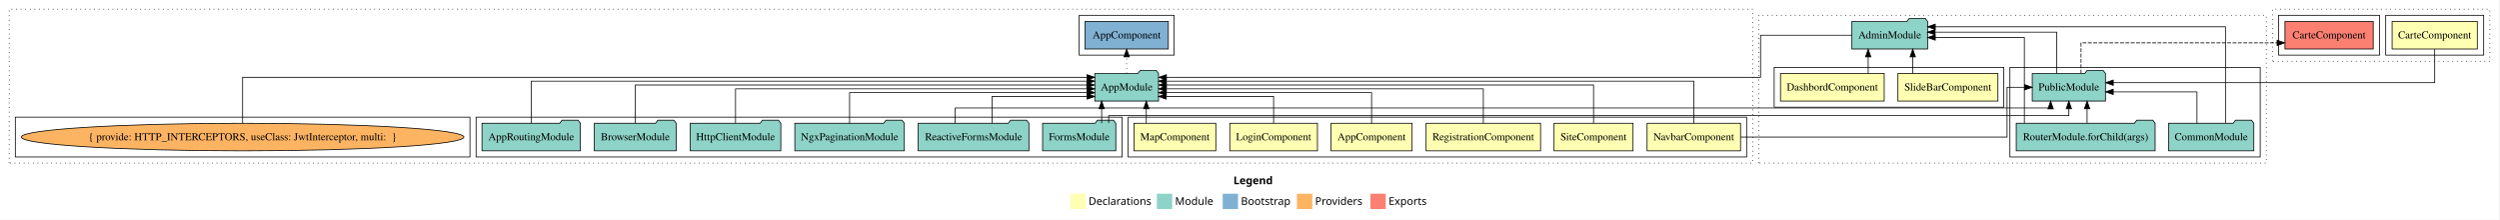
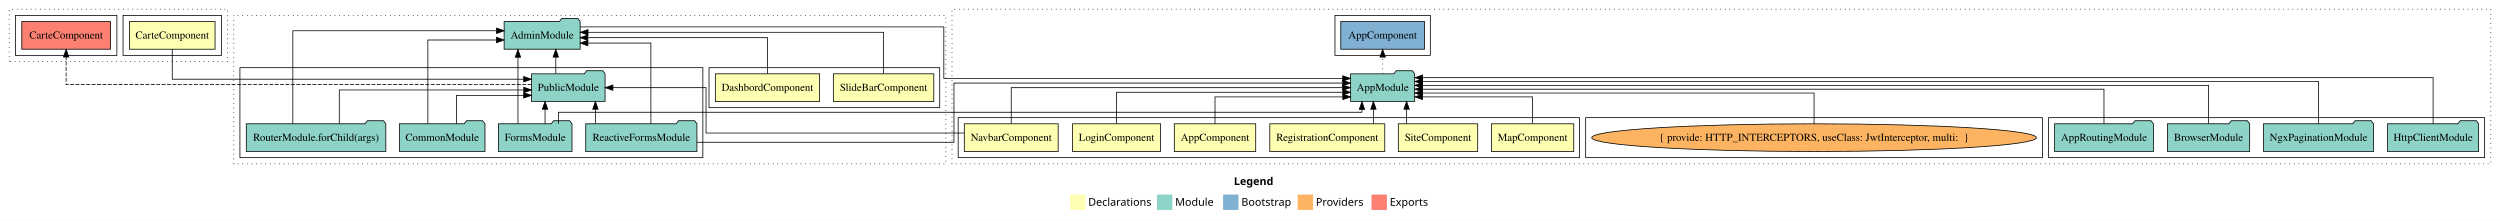
- <svg xmlns="http://www.w3.org/2000/svg" width="3265pt" height="287pt" viewBox="0.00 0.00 3265.00 287.00">
+ <svg xmlns="http://www.w3.org/2000/svg" width="3251pt" height="287pt" viewBox="0.00 0.00 3251.00 287.00">
  <g id="graph0" class="graph" transform="scale(1 1) rotate(0) translate(4 283)">
-     <polygon fill="white" stroke="transparent" points="-4,4 -4,-283 3261,-283 3261,4 -4,4" />
-     <text text-anchor="start" x="1607.51" y="-42.4" font-family="Times-12" font-weight="bold" font-size="14.00">Legend</text>
-     <polygon fill="#ffffb3" stroke="transparent" points="1394.5,-10 1394.5,-30 1414.5,-30 1414.5,-10 1394.5,-10" />
-     <text text-anchor="start" x="1418.13" y="-15.4" font-family="Times-12" font-size="14.00">  Declarations</text>
-     <polygon fill="#8dd3c7" stroke="transparent" points="1507.5,-10 1507.5,-30 1527.5,-30 1527.5,-10 1507.5,-10" />
-     <text text-anchor="start" x="1531.23" y="-15.4" font-family="Times-12" font-size="14.00">  Module</text>
-     <polygon fill="#80b1d3" stroke="transparent" points="1593.5,-10 1593.5,-30 1613.5,-30 1613.5,-10 1593.5,-10" />
-     <text text-anchor="start" x="1617.28" y="-15.4" font-family="Times-12" font-size="14.00">  Bootstrap</text>
-     <polygon fill="#fdb462" stroke="transparent" points="1690.5,-10 1690.5,-30 1710.5,-30 1710.5,-10 1690.5,-10" />
-     <text text-anchor="start" x="1714.17" y="-15.4" font-family="Times-12" font-size="14.00">  Providers</text>
-     <polygon fill="#fb8072" stroke="transparent" points="1786.5,-10 1786.5,-30 1806.5,-30 1806.5,-10 1786.5,-10" />
-     <text text-anchor="start" x="1810.23" y="-15.4" font-family="Times-12" font-size="14.00">  Exports</text>
+     <polygon fill="white" stroke="transparent" points="-4,4 -4,-283 3247,-283 3247,4 -4,4" />
+     <text text-anchor="start" x="1600.51" y="-42.4" font-family="Times-12" font-weight="bold" font-size="14.00">Legend</text>
+     <polygon fill="#ffffb3" stroke="transparent" points="1387.5,-10 1387.5,-30 1407.5,-30 1407.5,-10 1387.5,-10" />
+     <text text-anchor="start" x="1411.13" y="-15.4" font-family="Times-12" font-size="14.00">  Declarations</text>
+     <polygon fill="#8dd3c7" stroke="transparent" points="1500.5,-10 1500.5,-30 1520.5,-30 1520.5,-10 1500.5,-10" />
+     <text text-anchor="start" x="1524.23" y="-15.4" font-family="Times-12" font-size="14.00">  Module</text>
+     <polygon fill="#80b1d3" stroke="transparent" points="1586.5,-10 1586.5,-30 1606.5,-30 1606.5,-10 1586.5,-10" />
+     <text text-anchor="start" x="1610.28" y="-15.4" font-family="Times-12" font-size="14.00">  Bootstrap</text>
+     <polygon fill="#fdb462" stroke="transparent" points="1683.5,-10 1683.5,-30 1703.5,-30 1703.5,-10 1683.5,-10" />
+     <text text-anchor="start" x="1707.17" y="-15.4" font-family="Times-12" font-size="14.00">  Providers</text>
+     <polygon fill="#fb8072" stroke="transparent" points="1779.5,-10 1779.5,-30 1799.5,-30 1799.5,-10 1779.5,-10" />
+     <text text-anchor="start" x="1803.23" y="-15.4" font-family="Times-12" font-size="14.00">  Exports</text>
    <g id="clust1" class="cluster">
-       <polygon fill="none" stroke="black" stroke-dasharray="1,5" points="2294,-70 2294,-263 2957,-263 2957,-70 2294,-70" />
+       <polygon fill="none" stroke="black" stroke-dasharray="1,5" points="300,-70 300,-263 1226,-263 1226,-70 300,-70" />
    </g>
    <g id="clust2" class="cluster">
-       <polygon fill="none" stroke="black" points="2314,-143 2314,-195 2614,-195 2614,-143 2314,-143" />
+       <polygon fill="none" stroke="black" points="918,-143 918,-195 1218,-195 1218,-143 918,-143" />
    </g>
    <g id="clust5" class="cluster">
-       <polygon fill="none" stroke="black" points="2622,-78 2622,-195 2949,-195 2949,-78 2622,-78" />
+       <polygon fill="none" stroke="black" points="308,-78 308,-195 910,-195 910,-78 308,-78" />
    </g>
    <g id="clust9" class="cluster">
-       <polygon fill="none" stroke="black" stroke-dasharray="1,5" points="8,-70 8,-271 2286,-271 2286,-70 8,-70" />
+       <polygon fill="none" stroke="black" stroke-dasharray="1,5" points="1234,-70 1234,-271 3235,-271 3235,-70 1234,-70" />
    </g>
    <g id="clust10" class="cluster">
-       <polygon fill="none" stroke="black" points="1470,-78 1470,-130 2278,-130 2278,-78 1470,-78" />
+       <polygon fill="none" stroke="black" points="1242,-78 1242,-130 2050,-130 2050,-78 1242,-78" />
    </g>
    <g id="clust17" class="cluster">
-       <polygon fill="none" stroke="black" points="618,-78 618,-130 1462,-130 1462,-78 618,-78" />
+       <polygon fill="none" stroke="black" points="2660,-78 2660,-130 3227,-130 3227,-78 2660,-78" />
    </g>
    <g id="clust19" class="cluster">
-       <polygon fill="none" stroke="black" points="1406,-211 1406,-263 1530,-263 1530,-211 1406,-211" />
+       <polygon fill="none" stroke="black" points="1732,-211 1732,-263 1856,-263 1856,-211 1732,-211" />
    </g>
    <g id="clust20" class="cluster">
-       <polygon fill="none" stroke="black" points="16,-78 16,-130 610,-130 610,-78 16,-78" />
+       <polygon fill="none" stroke="black" points="2058,-78 2058,-130 2652,-130 2652,-78 2058,-78" />
    </g>
    <g id="clust21" class="cluster">
-       <polygon fill="none" stroke="black" stroke-dasharray="1,5" points="2965,-203 2965,-271 3249,-271 3249,-203 2965,-203" />
+       <polygon fill="none" stroke="black" stroke-dasharray="1,5" points="8,-203 8,-271 292,-271 292,-203 8,-203" />
    </g>
    <g id="clust22" class="cluster">
-       <polygon fill="none" stroke="black" points="3113,-211 3113,-263 3241,-263 3241,-211 3113,-211" />
+       <polygon fill="none" stroke="black" points="156,-211 156,-263 284,-263 284,-211 156,-211" />
    </g>
    <g id="clust26" class="cluster">
-       <polygon fill="none" stroke="black" points="2973,-211 2973,-263 3105,-263 3105,-211 2973,-211" />
+       <polygon fill="none" stroke="black" points="16,-211 16,-263 148,-263 148,-211 16,-211" />
    </g>
    <g id="node1" class="node">
-       <polygon fill="#ffffb3" stroke="black" points="2606.32,-187 2475.68,-187 2475.68,-151 2606.32,-151 2606.32,-187" />
-       <text text-anchor="middle" x="2541" y="-164.8" font-family="Times,serif" font-size="14.00">SlideBarComponent</text>
+       <polygon fill="#ffffb3" stroke="black" points="1210.32,-187 1079.68,-187 1079.68,-151 1210.32,-151 1210.32,-187" />
+       <text text-anchor="middle" x="1145" y="-164.8" font-family="Times,serif" font-size="14.00">SlideBarComponent</text>
    </g>
    <g id="node3" class="node">
-       <polygon fill="#8dd3c7" stroke="black" points="2514.44,-255 2511.44,-259 2490.44,-259 2487.44,-255 2415.56,-255 2415.56,-219 2514.44,-219 2514.44,-255" />
-       <text text-anchor="middle" x="2465" y="-232.8" font-family="Times,serif" font-size="14.00">AdminModule</text>
+       <polygon fill="#8dd3c7" stroke="black" points="750.44,-255 747.44,-259 726.44,-259 723.44,-255 651.56,-255 651.56,-219 750.44,-219 750.44,-255" />
+       <text text-anchor="middle" x="701" y="-232.8" font-family="Times,serif" font-size="14.00">AdminModule</text>
    </g>
    <g id="edge1" class="edge">
-       <path fill="none" stroke="black" d="M2495.03,-187.22C2495.03,-187.22 2495.03,-208.73 2495.03,-208.73" />
-       <polygon fill="black" stroke="black" points="2491.53,-208.73 2495.03,-218.73 2498.53,-208.73 2491.53,-208.73" />
+       <path fill="none" stroke="black" d="M1145,-187.17C1145,-208.5 1145,-241 1145,-241 1145,-241 760.64,-241 760.64,-241" />
+       <polygon fill="black" stroke="black" points="760.64,-237.5 750.64,-241 760.64,-244.5 760.64,-237.5" />
    </g>
    <g id="node2" class="node">
-       <polygon fill="#ffffb3" stroke="black" points="2457.76,-187 2322.24,-187 2322.24,-151 2457.76,-151 2457.76,-187" />
-       <text text-anchor="middle" x="2390" y="-164.8" font-family="Times,serif" font-size="14.00">DashbordComponent</text>
+       <polygon fill="#ffffb3" stroke="black" points="1061.76,-187 926.24,-187 926.24,-151 1061.76,-151 1061.76,-187" />
+       <text text-anchor="middle" x="994" y="-164.8" font-family="Times,serif" font-size="14.00">DashbordComponent</text>
    </g>
    <g id="edge2" class="edge">
-       <path fill="none" stroke="black" d="M2436.83,-187.22C2436.83,-187.22 2436.83,-208.73 2436.83,-208.73" />
-       <polygon fill="black" stroke="black" points="2433.33,-208.73 2436.83,-218.73 2440.33,-208.73 2433.33,-208.73" />
+       <path fill="none" stroke="black" d="M994,-187.11C994,-206.34 994,-234 994,-234 994,-234 760.37,-234 760.37,-234" />
+       <polygon fill="black" stroke="black" points="760.37,-230.5 750.37,-234 760.37,-237.5 760.37,-230.5" />
+     </g>
+     <g id="node15" class="node">
+       <polygon fill="#8dd3c7" stroke="black" points="1835.66,-187 1832.66,-191 1811.66,-191 1808.66,-187 1752.34,-187 1752.34,-151 1835.66,-151 1835.66,-187" />
+       <text text-anchor="middle" x="1794" y="-164.8" font-family="Times,serif" font-size="14.00">AppModule</text>
+     </g>
+     <g id="edge17" class="edge">
+       <path fill="none" stroke="black" d="M750.61,-248C881,-248 1223.35,-248 1223.35,-248 1223.35,-248 1223.35,-181 1223.35,-181 1223.35,-181 1742.04,-181 1742.04,-181" />
+       <polygon fill="black" stroke="black" points="1742.04,-184.5 1752.04,-181 1742.04,-177.5 1742.04,-184.5" />
+     </g>
+     <g id="node4" class="node">
+       <polygon fill="#8dd3c7" stroke="black" points="626.67,-122 623.67,-126 602.67,-126 599.67,-122 515.33,-122 515.33,-86 626.67,-86 626.67,-122" />
+       <text text-anchor="middle" x="571" y="-99.8" font-family="Times,serif" font-size="14.00">CommonModule</text>
+     </g>
+     <g id="edge3" class="edge">
+       <path fill="none" stroke="black" d="M552.39,-122.2C552.39,-157.31 552.39,-231 552.39,-231 552.39,-231 641.51,-231 641.51,-231" />
+       <polygon fill="black" stroke="black" points="641.51,-234.5 651.51,-231 641.51,-227.5 641.51,-234.5" />
+     </g>
+     <g id="node5" class="node">
+       <polygon fill="#8dd3c7" stroke="black" points="782.83,-187 779.83,-191 758.83,-191 755.83,-187 687.17,-187 687.17,-151 782.83,-151 782.83,-187" />
+       <text text-anchor="middle" x="735" y="-164.8" font-family="Times,serif" font-size="14.00">PublicModule</text>
+     </g>
+     <g id="edge25" class="edge">
+       <path fill="none" stroke="black" d="M589.61,-122.01C589.61,-138.05 589.61,-159 589.61,-159 589.61,-159 676.99,-159 676.99,-159" />
+       <polygon fill="black" stroke="black" points="676.99,-162.5 686.99,-159 676.99,-155.5 676.99,-162.5" />
+     </g>
+     <g id="edge4" class="edge">
+       <path fill="none" stroke="black" d="M718.78,-187.22C718.78,-187.22 718.78,-208.73 718.78,-208.73" />
+       <polygon fill="black" stroke="black" points="715.28,-208.73 718.78,-218.73 722.28,-208.73 715.28,-208.73" />
+     </g>
+     <g id="node23" class="node">
+       <polygon fill="#fb8072" stroke="black" points="139.65,-255 24.35,-255 24.35,-219 139.65,-219 139.65,-255" />
+       <text text-anchor="middle" x="82" y="-232.8" font-family="Times,serif" font-size="14.00">CarteComponent </text>
+     </g>
+     <g id="edge29" class="edge">
+       <path fill="none" stroke="black" stroke-dasharray="5,2" d="M687.25,-173C536.71,-173 82,-173 82,-173 82,-173 82,-208.83 82,-208.83" />
+       <polygon fill="black" stroke="black" points="78.5,-208.83 82,-218.83 85.5,-208.83 78.5,-208.83" />
+     </g>
+     <g id="node6" class="node">
+       <polygon fill="#8dd3c7" stroke="black" points="497.73,-122 494.73,-126 473.73,-126 470.73,-122 316.27,-122 316.27,-86 497.73,-86 497.73,-122" />
+       <text text-anchor="middle" x="407" y="-99.8" font-family="Times,serif" font-size="14.00">RouterModule.forChild(args)</text>
+     </g>
+     <g id="edge5" class="edge">
+       <path fill="none" stroke="black" d="M376.79,-122.17C376.79,-159.85 376.79,-243 376.79,-243 376.79,-243 641.76,-243 641.76,-243" />
+       <polygon fill="black" stroke="black" points="641.76,-246.5 651.76,-243 641.76,-239.5 641.76,-246.5" />
+     </g>
+     <g id="edge28" class="edge">
+       <path fill="none" stroke="black" d="M437.21,-122.27C437.21,-140.56 437.21,-166 437.21,-166 437.21,-166 677.15,-166 677.15,-166" />
+       <polygon fill="black" stroke="black" points="677.15,-169.5 687.15,-166 677.15,-162.5 677.15,-169.5" />
+     </g>
+     <g id="node7" class="node">
+       <polygon fill="#8dd3c7" stroke="black" points="739.83,-122 736.83,-126 715.83,-126 712.83,-122 644.17,-122 644.17,-86 739.83,-86 739.83,-122" />
+       <text text-anchor="middle" x="692" y="-99.8" font-family="Times,serif" font-size="14.00">FormsModule</text>
+     </g>
+     <g id="edge6" class="edge">
+       <path fill="none" stroke="black" d="M669.56,-122.21C669.56,-122.21 669.56,-208.58 669.56,-208.58" />
+       <polygon fill="black" stroke="black" points="666.06,-208.58 669.56,-218.58 673.06,-208.58 666.06,-208.58" />
+     </g>
+     <g id="edge26" class="edge">
+       <path fill="none" stroke="black" d="M704.78,-122.11C704.78,-122.11 704.78,-140.99 704.78,-140.99" />
+       <polygon fill="black" stroke="black" points="701.28,-140.99 704.78,-150.99 708.28,-140.99 701.28,-140.99" />
+     </g>
+     <g id="edge16" class="edge">
+       <path fill="none" stroke="black" d="M722.22,-122.04C722.22,-129.75 722.22,-137 722.22,-137 722.22,-137 1767.08,-137 1767.08,-137 1767.08,-137 1767.08,-140.76 1767.08,-140.76" />
+       <polygon fill="black" stroke="black" points="1763.58,-140.76 1767.08,-150.76 1770.58,-140.76 1763.58,-140.76" />
+     </g>
+     <g id="node8" class="node">
+       <polygon fill="#8dd3c7" stroke="black" points="902.3,-122 899.3,-126 878.3,-126 875.3,-122 757.7,-122 757.7,-86 902.3,-86 902.3,-122" />
+       <text text-anchor="middle" x="830" y="-99.8" font-family="Times,serif" font-size="14.00">ReactiveFormsModule</text>
+     </g>
+     <g id="edge7" class="edge">
+       <path fill="none" stroke="black" d="M842.41,-122.15C842.41,-156.36 842.41,-227 842.41,-227 842.41,-227 760.46,-227 760.46,-227" />
+       <polygon fill="black" stroke="black" points="760.46,-223.5 750.46,-227 760.46,-230.5 760.46,-223.5" />
+     </g>
+     <g id="edge27" class="edge">
+       <path fill="none" stroke="black" d="M770.26,-122.11C770.26,-122.11 770.26,-140.99 770.26,-140.99" />
+       <polygon fill="black" stroke="black" points="766.76,-140.99 770.26,-150.99 773.76,-140.99 766.76,-140.99" />
+     </g>
+     <g id="edge19" class="edge">
+       <path fill="none" stroke="black" d="M902.21,-98C1019.04,-98 1236.54,-98 1236.54,-98 1236.54,-98 1236.54,-175 1236.54,-175 1236.54,-175 1742.1,-175 1742.1,-175" />
+       <polygon fill="black" stroke="black" points="1742.1,-178.5 1752.1,-175 1742.1,-171.5 1742.1,-178.5" />
+     </g>
+     <g id="node9" class="node">
+       <polygon fill="#ffffb3" stroke="black" points="1628.94,-122 1523.06,-122 1523.06,-86 1628.94,-86 1628.94,-122" />
+       <text text-anchor="middle" x="1576" y="-99.8" font-family="Times,serif" font-size="14.00">AppComponent</text>
+     </g>
+     <g id="edge8" class="edge">
+       <path fill="none" stroke="black" d="M1576,-122.24C1576,-137.57 1576,-157 1576,-157 1576,-157 1742.23,-157 1742.23,-157" />
+       <polygon fill="black" stroke="black" points="1742.23,-160.5 1752.23,-157 1742.23,-153.5 1742.23,-160.5" />
+     </g>
+     <g id="node10" class="node">
+       <polygon fill="#ffffb3" stroke="black" points="1505.28,-122 1390.72,-122 1390.72,-86 1505.28,-86 1505.28,-122" />
+       <text text-anchor="middle" x="1448" y="-99.8" font-family="Times,serif" font-size="14.00">LoginComponent</text>
+     </g>
+     <g id="edge9" class="edge">
+       <path fill="none" stroke="black" d="M1448,-122.02C1448,-139.37 1448,-163 1448,-163 1448,-163 1742.26,-163 1742.26,-163" />
+       <polygon fill="black" stroke="black" points="1742.26,-166.5 1752.26,-163 1742.26,-159.5 1742.26,-166.5" />
+     </g>
+     <g id="node11" class="node">
+       <polygon fill="#ffffb3" stroke="black" points="2042.49,-122 1935.51,-122 1935.51,-86 2042.49,-86 2042.49,-122" />
+       <text text-anchor="middle" x="1989" y="-99.8" font-family="Times,serif" font-size="14.00">MapComponent</text>
+     </g>
+     <g id="edge10" class="edge">
+       <path fill="none" stroke="black" d="M1989,-122.24C1989,-137.57 1989,-157 1989,-157 1989,-157 1845.83,-157 1845.83,-157" />
+       <polygon fill="black" stroke="black" points="1845.83,-153.5 1835.83,-157 1845.83,-160.5 1845.83,-153.5" />
+     </g>
+     <g id="node12" class="node">
+       <polygon fill="#ffffb3" stroke="black" points="1917.61,-122 1814.39,-122 1814.39,-86 1917.61,-86 1917.61,-122" />
+       <text text-anchor="middle" x="1866" y="-99.8" font-family="Times,serif" font-size="14.00">SiteComponent</text>
+     </g>
+     <g id="edge11" class="edge">
+       <path fill="none" stroke="black" d="M1825.14,-122.11C1825.14,-122.11 1825.14,-140.99 1825.14,-140.99" />
+       <polygon fill="black" stroke="black" points="1821.64,-140.99 1825.14,-150.99 1828.64,-140.99 1821.64,-140.99" />
    </g>
    <g id="node13" class="node">
-       <polygon fill="#8dd3c7" stroke="black" points="1509.66,-187 1506.66,-191 1485.66,-191 1482.66,-187 1426.34,-187 1426.34,-151 1509.66,-151 1509.66,-187" />
-       <text text-anchor="middle" x="1468" y="-164.8" font-family="Times,serif" font-size="14.00">AppModule</text>
+       <polygon fill="#ffffb3" stroke="black" points="1372.03,-122 1249.97,-122 1249.97,-86 1372.03,-86 1372.03,-122" />
+       <text text-anchor="middle" x="1311" y="-99.8" font-family="Times,serif" font-size="14.00">NavbarComponent</text>
+     </g>
+     <g id="edge23" class="edge">
+       <path fill="none" stroke="black" d="M1249.86,-110C1138.54,-110 914.14,-110 914.14,-110 914.14,-110 914.14,-169 914.14,-169 914.14,-169 793.01,-169 793.01,-169" />
+       <polygon fill="black" stroke="black" points="793.01,-165.5 783.01,-169 793.01,-172.5 793.01,-165.5" />
+     </g>
+     <g id="edge12" class="edge">
+       <path fill="none" stroke="black" d="M1311,-122.11C1311,-141.34 1311,-169 1311,-169 1311,-169 1741.98,-169 1741.98,-169" />
+       <polygon fill="black" stroke="black" points="1741.98,-172.5 1751.98,-169 1741.98,-165.5 1741.98,-172.5" />
+     </g>
+     <g id="node14" class="node">
+       <polygon fill="#ffffb3" stroke="black" points="1796.77,-122 1647.23,-122 1647.23,-86 1796.77,-86 1796.77,-122" />
+       <text text-anchor="middle" x="1722" y="-99.8" font-family="Times,serif" font-size="14.00">RegistrationComponent</text>
+     </g>
+     <g id="edge13" class="edge">
+       <path fill="none" stroke="black" d="M1781.98,-122.11C1781.98,-122.11 1781.98,-140.99 1781.98,-140.99" />
+       <polygon fill="black" stroke="black" points="1778.48,-140.99 1781.98,-150.99 1785.48,-140.99 1778.48,-140.99" />
+     </g>
+     <g id="node20" class="node">
+       <polygon fill="#80b1d3" stroke="black" points="1848.44,-255 1739.56,-255 1739.56,-219 1848.44,-219 1848.44,-255" />
+       <text text-anchor="middle" x="1794" y="-232.8" font-family="Times,serif" font-size="14.00">AppComponent </text>
+     </g>
+     <g id="edge21" class="edge">
+       <path fill="none" stroke="black" stroke-dasharray="1,5" d="M1794,-187.22C1794,-187.22 1794,-208.73 1794,-208.73" />
+       <polygon fill="black" stroke="black" points="1790.5,-208.73 1794,-218.73 1797.5,-208.73 1790.5,-208.73" />
+     </g>
+     <g id="node16" class="node">
+       <polygon fill="#8dd3c7" stroke="black" points="2921.47,-122 2918.47,-126 2897.47,-126 2894.47,-122 2814.53,-122 2814.53,-86 2921.47,-86 2921.47,-122" />
+       <text text-anchor="middle" x="2868" y="-99.8" font-family="Times,serif" font-size="14.00">BrowserModule</text>
+     </g>
+     <g id="edge14" class="edge">
+       <path fill="none" stroke="black" d="M2868,-122.22C2868,-142.37 2868,-172 2868,-172 2868,-172 1845.77,-172 1845.77,-172" />
+       <polygon fill="black" stroke="black" points="1845.77,-168.5 1835.77,-172 1845.77,-175.5 1845.77,-168.5" />
+     </g>
+     <g id="node17" class="node">
+       <polygon fill="#8dd3c7" stroke="black" points="2796.27,-122 2793.27,-126 2772.27,-126 2769.27,-122 2667.73,-122 2667.73,-86 2796.27,-86 2796.27,-122" />
+       <text text-anchor="middle" x="2732" y="-99.8" font-family="Times,serif" font-size="14.00">AppRoutingModule</text>
    </g>
    <g id="edge15" class="edge">
-       <path fill="none" stroke="black" d="M2415.72,-237C2365.89,-237 2296.19,-237 2296.19,-237 2296.19,-237 2296.19,-182 2296.19,-182 2296.19,-182 1519.92,-182 1519.92,-182" />
-       <polygon fill="black" stroke="black" points="1519.92,-178.5 1509.92,-182 1519.92,-185.5 1519.92,-178.5" />
-     </g>
-     <g id="node4" class="node">
-       <polygon fill="#8dd3c7" stroke="black" points="2940.67,-122 2937.67,-126 2916.67,-126 2913.67,-122 2829.33,-122 2829.33,-86 2940.67,-86 2940.67,-122" />
-       <text text-anchor="middle" x="2885" y="-99.8" font-family="Times,serif" font-size="14.00">CommonModule</text>
-     </g>
-     <g id="edge3" class="edge">
-       <path fill="none" stroke="black" d="M2903.61,-122.24C2903.61,-160.99 2903.61,-248 2903.61,-248 2903.61,-248 2524.46,-248 2524.46,-248" />
-       <polygon fill="black" stroke="black" points="2524.46,-244.5 2514.46,-248 2524.46,-251.5 2524.46,-244.5" />
-     </g>
-     <g id="node5" class="node">
-       <polygon fill="#8dd3c7" stroke="black" points="2746.83,-187 2743.83,-191 2722.83,-191 2719.83,-187 2651.17,-187 2651.17,-151 2746.83,-151 2746.83,-187" />
-       <text text-anchor="middle" x="2699" y="-164.8" font-family="Times,serif" font-size="14.00">PublicModule</text>
-     </g>
-     <g id="edge23" class="edge">
-       <path fill="none" stroke="black" d="M2866.39,-122.02C2866.39,-139.37 2866.39,-163 2866.39,-163 2866.39,-163 2756.97,-163 2756.97,-163" />
-       <polygon fill="black" stroke="black" points="2756.97,-159.5 2746.97,-163 2756.97,-166.5 2756.97,-159.5" />
-     </g>
-     <g id="edge4" class="edge">
-       <path fill="none" stroke="black" d="M2683.11,-187.17C2683.11,-208.5 2683.11,-241 2683.11,-241 2683.11,-241 2524.22,-241 2524.22,-241" />
-       <polygon fill="black" stroke="black" points="2524.22,-237.5 2514.22,-241 2524.22,-244.5 2524.22,-237.5" />
-     </g>
-     <g id="node23" class="node">
-       <polygon fill="#fb8072" stroke="black" points="3096.65,-255 2981.35,-255 2981.35,-219 3096.65,-219 3096.65,-255" />
-       <text text-anchor="middle" x="3039" y="-232.8" font-family="Times,serif" font-size="14.00">CarteComponent </text>
-     </g>
-     <g id="edge27" class="edge">
-       <path fill="none" stroke="black" stroke-dasharray="5,2" d="M2714.89,-187.03C2714.89,-204.06 2714.89,-227 2714.89,-227 2714.89,-227 2971.06,-227 2971.06,-227" />
-       <polygon fill="black" stroke="black" points="2971.06,-230.5 2981.06,-227 2971.06,-223.5 2971.06,-230.5" />
-     </g>
-     <g id="node6" class="node">
-       <polygon fill="#8dd3c7" stroke="black" points="2811.73,-122 2808.73,-126 2787.73,-126 2784.73,-122 2630.27,-122 2630.27,-86 2811.73,-86 2811.73,-122" />
-       <text text-anchor="middle" x="2721" y="-99.8" font-family="Times,serif" font-size="14.00">RouterModule.forChild(args)</text>
-     </g>
-     <g id="edge5" class="edge">
-       <path fill="none" stroke="black" d="M2640.86,-122.08C2640.86,-157.8 2640.86,-234 2640.86,-234 2640.86,-234 2524.45,-234 2524.45,-234" />
-       <polygon fill="black" stroke="black" points="2524.45,-230.5 2514.45,-234 2524.45,-237.5 2524.45,-230.5" />
-     </g>
-     <g id="edge26" class="edge">
-       <path fill="none" stroke="black" d="M2722.83,-122.11C2722.83,-122.11 2722.83,-140.99 2722.83,-140.99" />
-       <polygon fill="black" stroke="black" points="2719.33,-140.99 2722.83,-150.99 2726.33,-140.99 2719.33,-140.99" />
-     </g>
-     <g id="node7" class="node">
-       <polygon fill="#ffffb3" stroke="black" points="1840.94,-122 1735.06,-122 1735.06,-86 1840.94,-86 1840.94,-122" />
-       <text text-anchor="middle" x="1788" y="-99.8" font-family="Times,serif" font-size="14.00">AppComponent</text>
-     </g>
-     <g id="edge6" class="edge">
-       <path fill="none" stroke="black" d="M1788,-122.03C1788,-139.06 1788,-162 1788,-162 1788,-162 1519.83,-162 1519.83,-162" />
-       <polygon fill="black" stroke="black" points="1519.83,-158.5 1509.83,-162 1519.83,-165.5 1519.83,-158.5" />
-     </g>
-     <g id="node8" class="node">
-       <polygon fill="#ffffb3" stroke="black" points="1717.28,-122 1602.72,-122 1602.72,-86 1717.28,-86 1717.28,-122" />
-       <text text-anchor="middle" x="1660" y="-99.8" font-family="Times,serif" font-size="14.00">LoginComponent</text>
-     </g>
-     <g id="edge7" class="edge">
-       <path fill="none" stroke="black" d="M1660,-122.24C1660,-137.57 1660,-157 1660,-157 1660,-157 1519.66,-157 1519.66,-157" />
-       <polygon fill="black" stroke="black" points="1519.66,-153.5 1509.66,-157 1519.66,-160.5 1519.66,-153.5" />
-     </g>
-     <g id="node9" class="node">
-       <polygon fill="#ffffb3" stroke="black" points="1584.49,-122 1477.51,-122 1477.51,-86 1584.49,-86 1584.49,-122" />
-       <text text-anchor="middle" x="1531" y="-99.8" font-family="Times,serif" font-size="14.00">MapComponent</text>
-     </g>
-     <g id="edge8" class="edge">
-       <path fill="none" stroke="black" d="M1493.67,-122.11C1493.67,-122.11 1493.67,-140.99 1493.67,-140.99" />
-       <polygon fill="black" stroke="black" points="1490.17,-140.99 1493.67,-150.99 1497.17,-140.99 1490.17,-140.99" />
-     </g>
-     <g id="node10" class="node">
-       <polygon fill="#ffffb3" stroke="black" points="2129.61,-122 2026.39,-122 2026.39,-86 2129.61,-86 2129.61,-122" />
-       <text text-anchor="middle" x="2078" y="-99.8" font-family="Times,serif" font-size="14.00">SiteComponent</text>
-     </g>
-     <g id="edge9" class="edge">
-       <path fill="none" stroke="black" d="M2078,-122.22C2078,-142.37 2078,-172 2078,-172 2078,-172 1519.93,-172 1519.93,-172" />
-       <polygon fill="black" stroke="black" points="1519.93,-168.5 1509.93,-172 1519.93,-175.5 1519.93,-168.5" />
-     </g>
-     <g id="node11" class="node">
-       <polygon fill="#ffffb3" stroke="black" points="2270.03,-122 2147.97,-122 2147.97,-86 2270.03,-86 2270.03,-122" />
-       <text text-anchor="middle" x="2209" y="-99.8" font-family="Times,serif" font-size="14.00">NavbarComponent</text>
-     </g>
-     <g id="edge21" class="edge">
-       <path fill="none" stroke="black" d="M2270.27,-104C2384.45,-104 2618.27,-104 2618.27,-104 2618.27,-104 2618.27,-169 2618.27,-169 2618.27,-169 2641.11,-169 2641.11,-169" />
-       <polygon fill="black" stroke="black" points="2641.11,-172.5 2651.11,-169 2641.11,-165.5 2641.11,-172.5" />
-     </g>
-     <g id="edge10" class="edge">
-       <path fill="none" stroke="black" d="M2209,-122.04C2209,-143.66 2209,-177 2209,-177 2209,-177 1519.69,-177 1519.69,-177" />
-       <polygon fill="black" stroke="black" points="1519.69,-173.5 1509.69,-177 1519.69,-180.5 1519.69,-173.5" />
-     </g>
-     <g id="node12" class="node">
-       <polygon fill="#ffffb3" stroke="black" points="2008.77,-122 1859.23,-122 1859.23,-86 2008.77,-86 2008.77,-122" />
-       <text text-anchor="middle" x="1934" y="-99.8" font-family="Times,serif" font-size="14.00">RegistrationComponent</text>
-     </g>
-     <g id="edge11" class="edge">
-       <path fill="none" stroke="black" d="M1934,-122.22C1934,-140.83 1934,-167 1934,-167 1934,-167 1519.76,-167 1519.76,-167" />
-       <polygon fill="black" stroke="black" points="1519.76,-163.5 1509.76,-167 1519.76,-170.5 1519.76,-163.5" />
-     </g>
-     <g id="node20" class="node">
-       <polygon fill="#80b1d3" stroke="black" points="1522.44,-255 1413.56,-255 1413.56,-219 1522.44,-219 1522.44,-255" />
-       <text text-anchor="middle" x="1468" y="-232.8" font-family="Times,serif" font-size="14.00">AppComponent </text>
-     </g>
-     <g id="edge19" class="edge">
-       <path fill="none" stroke="black" stroke-dasharray="1,5" d="M1468,-187.22C1468,-187.22 1468,-208.73 1468,-208.73" />
-       <polygon fill="black" stroke="black" points="1464.5,-208.73 1468,-218.73 1471.5,-208.73 1464.5,-208.73" />
-     </g>
-     <g id="node14" class="node">
-       <polygon fill="#8dd3c7" stroke="black" points="879.47,-122 876.47,-126 855.47,-126 852.47,-122 772.53,-122 772.53,-86 879.47,-86 879.47,-122" />
-       <text text-anchor="middle" x="826" y="-99.8" font-family="Times,serif" font-size="14.00">BrowserModule</text>
-     </g>
-     <g id="edge12" class="edge">
-       <path fill="none" stroke="black" d="M826,-122.22C826,-142.37 826,-172 826,-172 826,-172 1415.88,-172 1415.88,-172" />
-       <polygon fill="black" stroke="black" points="1415.88,-175.5 1425.88,-172 1415.88,-168.5 1415.88,-175.5" />
-     </g>
-     <g id="node15" class="node">
-       <polygon fill="#8dd3c7" stroke="black" points="754.27,-122 751.27,-126 730.27,-126 727.27,-122 625.73,-122 625.73,-86 754.27,-86 754.27,-122" />
-       <text text-anchor="middle" x="690" y="-99.8" font-family="Times,serif" font-size="14.00">AppRoutingModule</text>
-     </g>
-     <g id="edge13" class="edge">
-       <path fill="none" stroke="black" d="M690,-122.04C690,-143.66 690,-177 690,-177 690,-177 1416.17,-177 1416.17,-177" />
-       <polygon fill="black" stroke="black" points="1416.17,-180.5 1426.17,-177 1416.17,-173.5 1416.17,-180.5" />
-     </g>
-     <g id="node16" class="node">
-       <polygon fill="#8dd3c7" stroke="black" points="1453.83,-122 1450.83,-126 1429.83,-126 1426.83,-122 1358.17,-122 1358.17,-86 1453.83,-86 1453.83,-122" />
-       <text text-anchor="middle" x="1406" y="-99.8" font-family="Times,serif" font-size="14.00">FormsModule</text>
+       <path fill="none" stroke="black" d="M2732,-122.22C2732,-140.83 2732,-167 2732,-167 2732,-167 1845.82,-167 1845.82,-167" />
+       <polygon fill="black" stroke="black" points="1845.82,-163.5 1835.82,-167 1845.82,-170.5 1845.82,-163.5" />
+     </g>
+     <g id="node18" class="node">
+       <polygon fill="#8dd3c7" stroke="black" points="3219.16,-122 3216.16,-126 3195.16,-126 3192.16,-122 3100.84,-122 3100.84,-86 3219.16,-86 3219.16,-122" />
+       <text text-anchor="middle" x="3160" y="-99.8" font-family="Times,serif" font-size="14.00">HttpClientModule</text>
+     </g>
+     <g id="edge18" class="edge">
+       <path fill="none" stroke="black" d="M3160,-122.09C3160,-145.13 3160,-182 3160,-182 3160,-182 1846,-182 1846,-182" />
+       <polygon fill="black" stroke="black" points="1846,-178.5 1836,-182 1846,-185.5 1846,-178.5" />
+     </g>
+     <g id="node19" class="node">
+       <polygon fill="#8dd3c7" stroke="black" points="3082.54,-122 3079.54,-126 3058.54,-126 3055.54,-122 2939.46,-122 2939.46,-86 3082.54,-86 3082.54,-122" />
+       <text text-anchor="middle" x="3011" y="-99.8" font-family="Times,serif" font-size="14.00">NgxPaginationModule</text>
+     </g>
+     <g id="edge20" class="edge">
+       <path fill="none" stroke="black" d="M3011,-122.04C3011,-143.66 3011,-177 3011,-177 3011,-177 1845.89,-177 1845.89,-177" />
+       <polygon fill="black" stroke="black" points="1845.89,-173.5 1835.89,-177 1845.89,-180.5 1845.89,-173.5" />
+     </g>
+     <g id="node21" class="node">
+       <ellipse fill="#fdb462" stroke="black" cx="2355" cy="-104" rx="289.13" ry="18" />
+       <text text-anchor="middle" x="2355" y="-99.8" font-family="Times,serif" font-size="14.00">{ provide: HTTP_INTERCEPTORS, useClass: JwtInterceptor, multi:  }</text>
+     </g>
+     <g id="edge22" class="edge">
+       <path fill="none" stroke="black" d="M2355,-122.03C2355,-139.06 2355,-162 2355,-162 2355,-162 1845.71,-162 1845.71,-162" />
+       <polygon fill="black" stroke="black" points="1845.71,-158.5 1835.71,-162 1845.71,-165.5 1845.71,-158.5" />
+     </g>
+     <g id="node22" class="node">
+       <polygon fill="#ffffb3" stroke="black" points="275.65,-255 164.35,-255 164.35,-219 275.65,-219 275.65,-255" />
+       <text text-anchor="middle" x="220" y="-232.8" font-family="Times,serif" font-size="14.00">CarteComponent</text>
    </g>
    <g id="edge24" class="edge">
-       <path fill="none" stroke="black" d="M1444.5,-122.21C1444.5,-127.55 1444.5,-132 1444.5,-132 1444.5,-132 2699,-132 2699,-132 2699,-132 2699,-140.93 2699,-140.93" />
-       <polygon fill="black" stroke="black" points="2695.5,-140.93 2699,-150.93 2702.5,-140.93 2695.5,-140.93" />
-     </g>
-     <g id="edge14" class="edge">
-       <path fill="none" stroke="black" d="M1435.34,-122.11C1435.34,-122.11 1435.34,-140.99 1435.34,-140.99" />
-       <polygon fill="black" stroke="black" points="1431.84,-140.99 1435.34,-150.99 1438.84,-140.99 1431.84,-140.99" />
-     </g>
-     <g id="node17" class="node">
-       <polygon fill="#8dd3c7" stroke="black" points="1016.16,-122 1013.16,-126 992.16,-126 989.16,-122 897.84,-122 897.84,-86 1016.16,-86 1016.16,-122" />
-       <text text-anchor="middle" x="957" y="-99.8" font-family="Times,serif" font-size="14.00">HttpClientModule</text>
-     </g>
-     <g id="edge16" class="edge">
-       <path fill="none" stroke="black" d="M957,-122.22C957,-140.83 957,-167 957,-167 957,-167 1416.18,-167 1416.18,-167" />
-       <polygon fill="black" stroke="black" points="1416.18,-170.5 1426.18,-167 1416.18,-163.5 1416.18,-170.5" />
-     </g>
-     <g id="node18" class="node">
-       <polygon fill="#8dd3c7" stroke="black" points="1340.3,-122 1337.3,-126 1316.3,-126 1313.3,-122 1195.7,-122 1195.7,-86 1340.3,-86 1340.3,-122" />
-       <text text-anchor="middle" x="1268" y="-99.8" font-family="Times,serif" font-size="14.00">ReactiveFormsModule</text>
-     </g>
-     <g id="edge25" class="edge">
-       <path fill="none" stroke="black" d="M1243.95,-122.11C1243.95,-131.9 1243.95,-142 1243.95,-142 1243.95,-142 2675.17,-142 2675.17,-142 2675.17,-142 2675.17,-142.88 2675.17,-142.88" />
-       <polygon fill="black" stroke="black" points="2671.67,-140.84 2675.17,-150.84 2678.67,-140.84 2671.67,-140.84" />
-     </g>
-     <g id="edge17" class="edge">
-       <path fill="none" stroke="black" d="M1292.05,-122.24C1292.05,-137.57 1292.05,-157 1292.05,-157 1292.05,-157 1416.3,-157 1416.3,-157" />
-       <polygon fill="black" stroke="black" points="1416.3,-160.5 1426.3,-157 1416.3,-153.5 1416.3,-160.5" />
-     </g>
-     <g id="node19" class="node">
-       <polygon fill="#8dd3c7" stroke="black" points="1177.54,-122 1174.54,-126 1153.54,-126 1150.54,-122 1034.46,-122 1034.46,-86 1177.54,-86 1177.54,-122" />
-       <text text-anchor="middle" x="1106" y="-99.8" font-family="Times,serif" font-size="14.00">NgxPaginationModule</text>
-     </g>
-     <g id="edge18" class="edge">
-       <path fill="none" stroke="black" d="M1106,-122.03C1106,-139.06 1106,-162 1106,-162 1106,-162 1416.12,-162 1416.12,-162" />
-       <polygon fill="black" stroke="black" points="1416.12,-165.5 1426.12,-162 1416.12,-158.5 1416.12,-165.5" />
-     </g>
-     <g id="node21" class="node">
-       <ellipse fill="#fdb462" stroke="black" cx="313" cy="-104" rx="289.13" ry="18" />
-       <text text-anchor="middle" x="313" y="-99.8" font-family="Times,serif" font-size="14.00">{ provide: HTTP_INTERCEPTORS, useClass: JwtInterceptor, multi:  }</text>
-     </g>
-     <g id="edge20" class="edge">
-       <path fill="none" stroke="black" d="M313,-122.09C313,-145.13 313,-182 313,-182 313,-182 1416.21,-182 1416.21,-182" />
-       <polygon fill="black" stroke="black" points="1416.21,-185.5 1426.21,-182 1416.21,-178.5 1416.21,-185.5" />
-     </g>
-     <g id="node22" class="node">
-       <polygon fill="#ffffb3" stroke="black" points="3232.65,-255 3121.35,-255 3121.35,-219 3232.65,-219 3232.65,-255" />
-       <text text-anchor="middle" x="3177" y="-232.8" font-family="Times,serif" font-size="14.00">CarteComponent</text>
-     </g>
-     <g id="edge22" class="edge">
-       <path fill="none" stroke="black" d="M3177,-218.73C3177,-200.44 3177,-175 3177,-175 3177,-175 2757.02,-175 2757.02,-175" />
-       <polygon fill="black" stroke="black" points="2757.02,-171.5 2747.02,-175 2757.02,-178.5 2757.02,-171.5" />
+       <path fill="none" stroke="black" d="M220,-218.96C220,-202.27 220,-180 220,-180 220,-180 677.01,-180 677.01,-180" />
+       <polygon fill="black" stroke="black" points="677.01,-183.5 687.01,-180 677.01,-176.5 677.01,-183.5" />
    </g>
  </g>
</svg>
